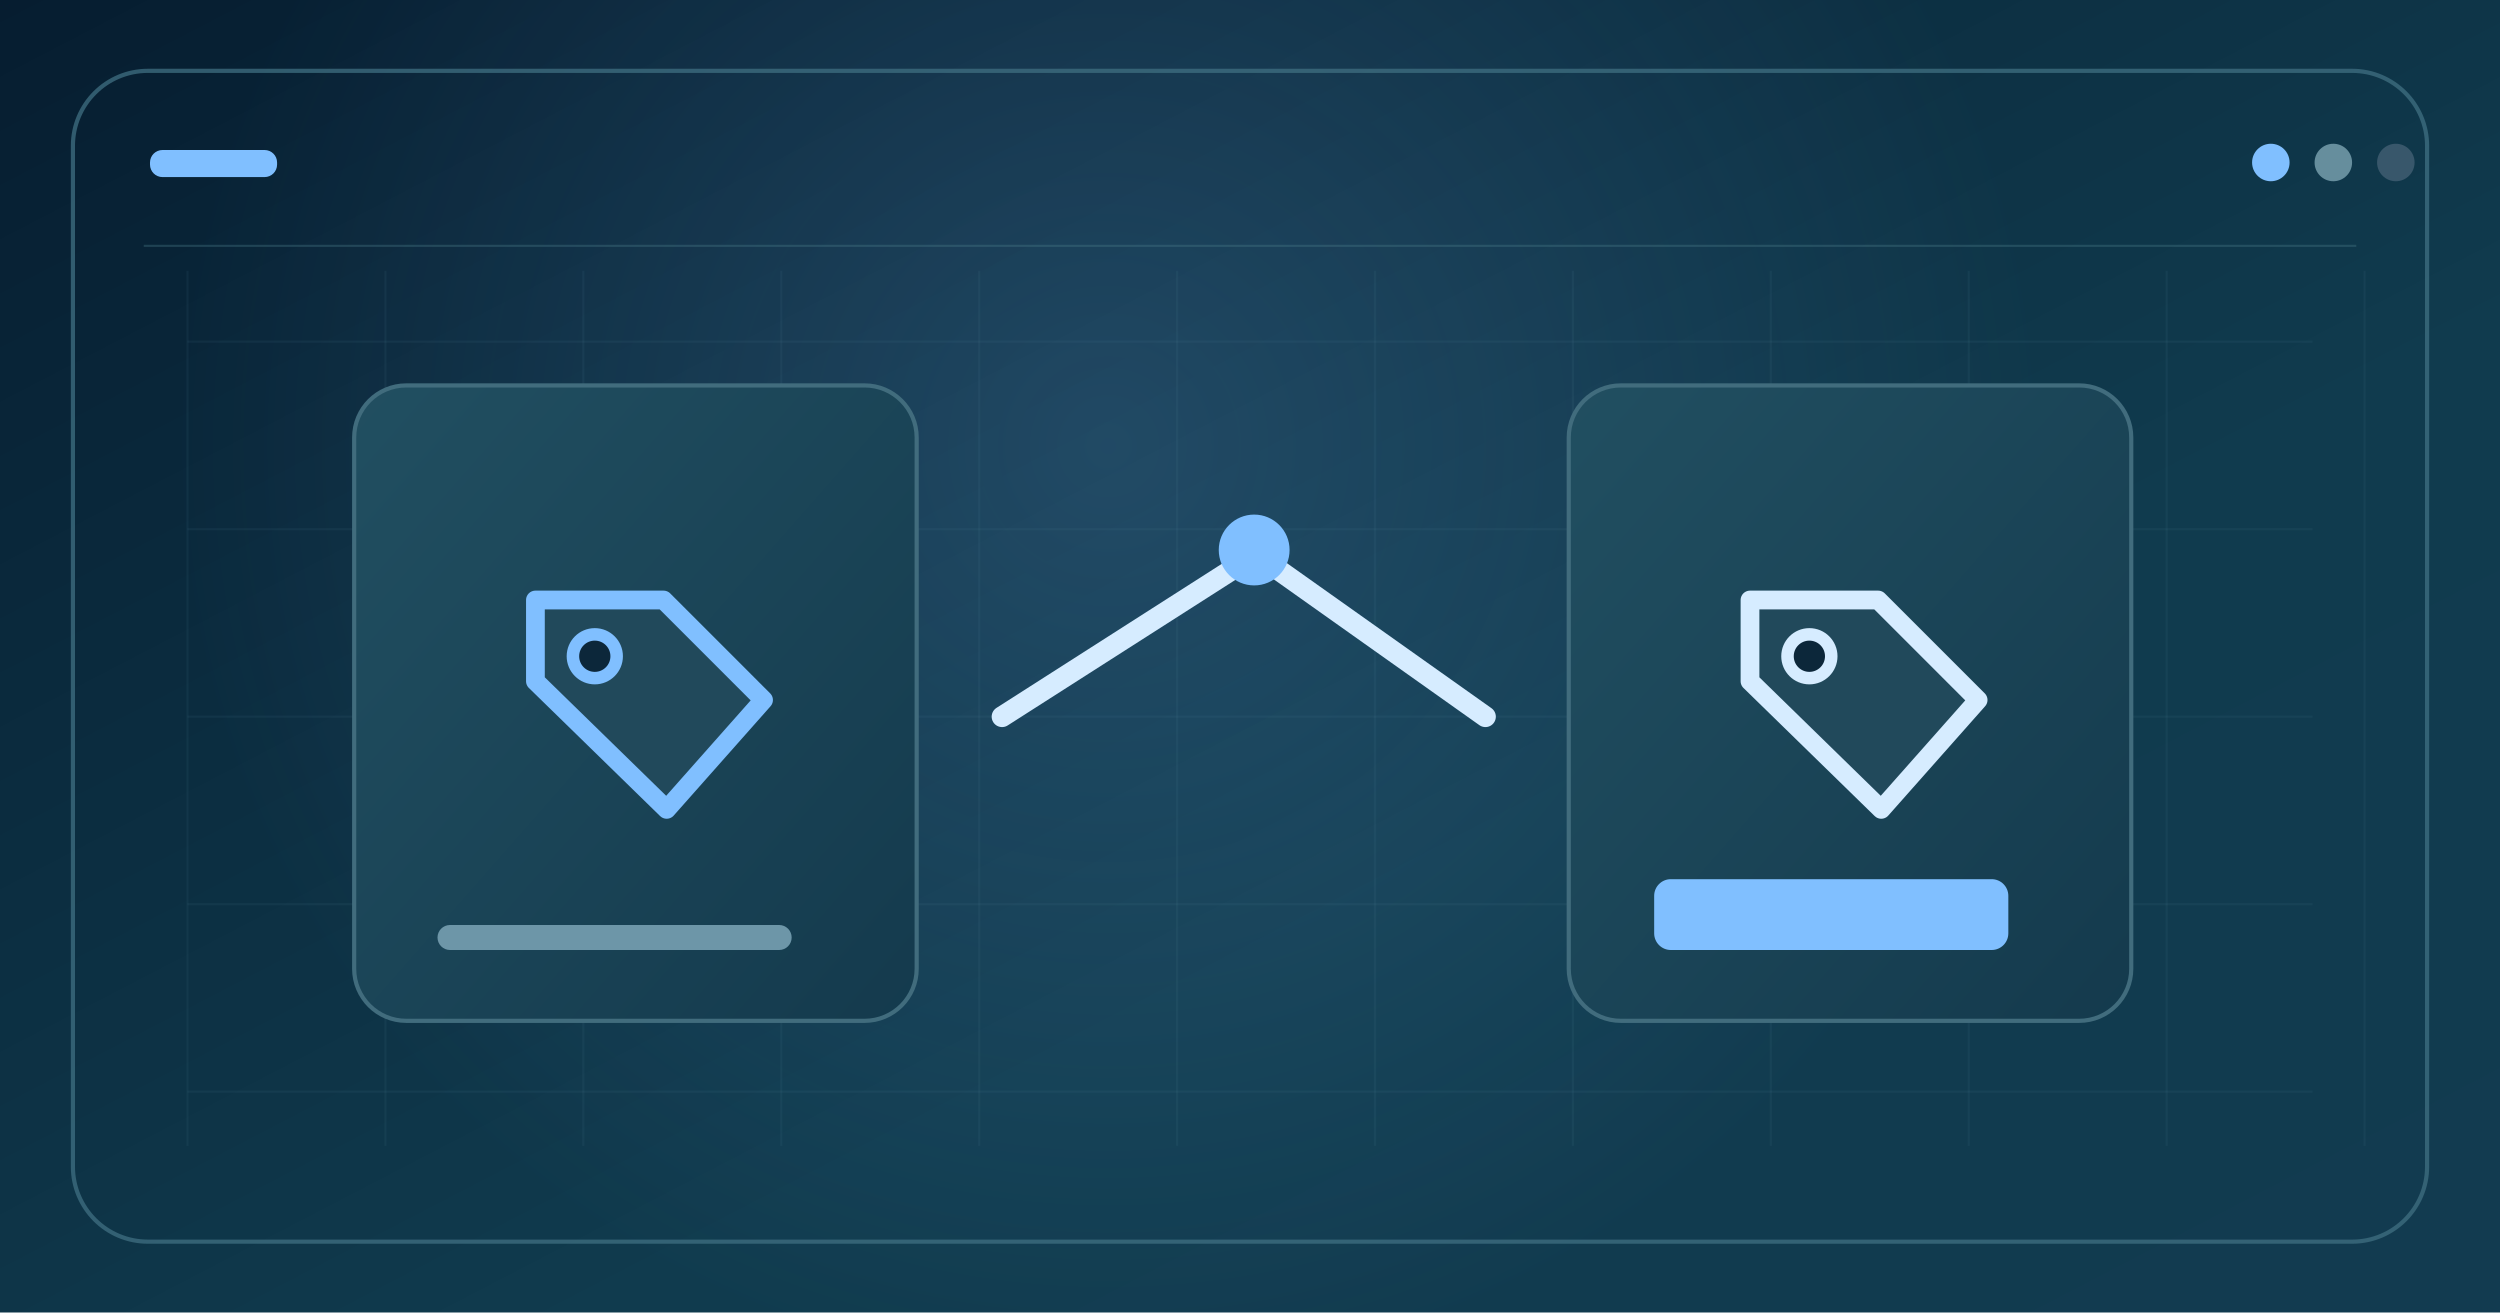
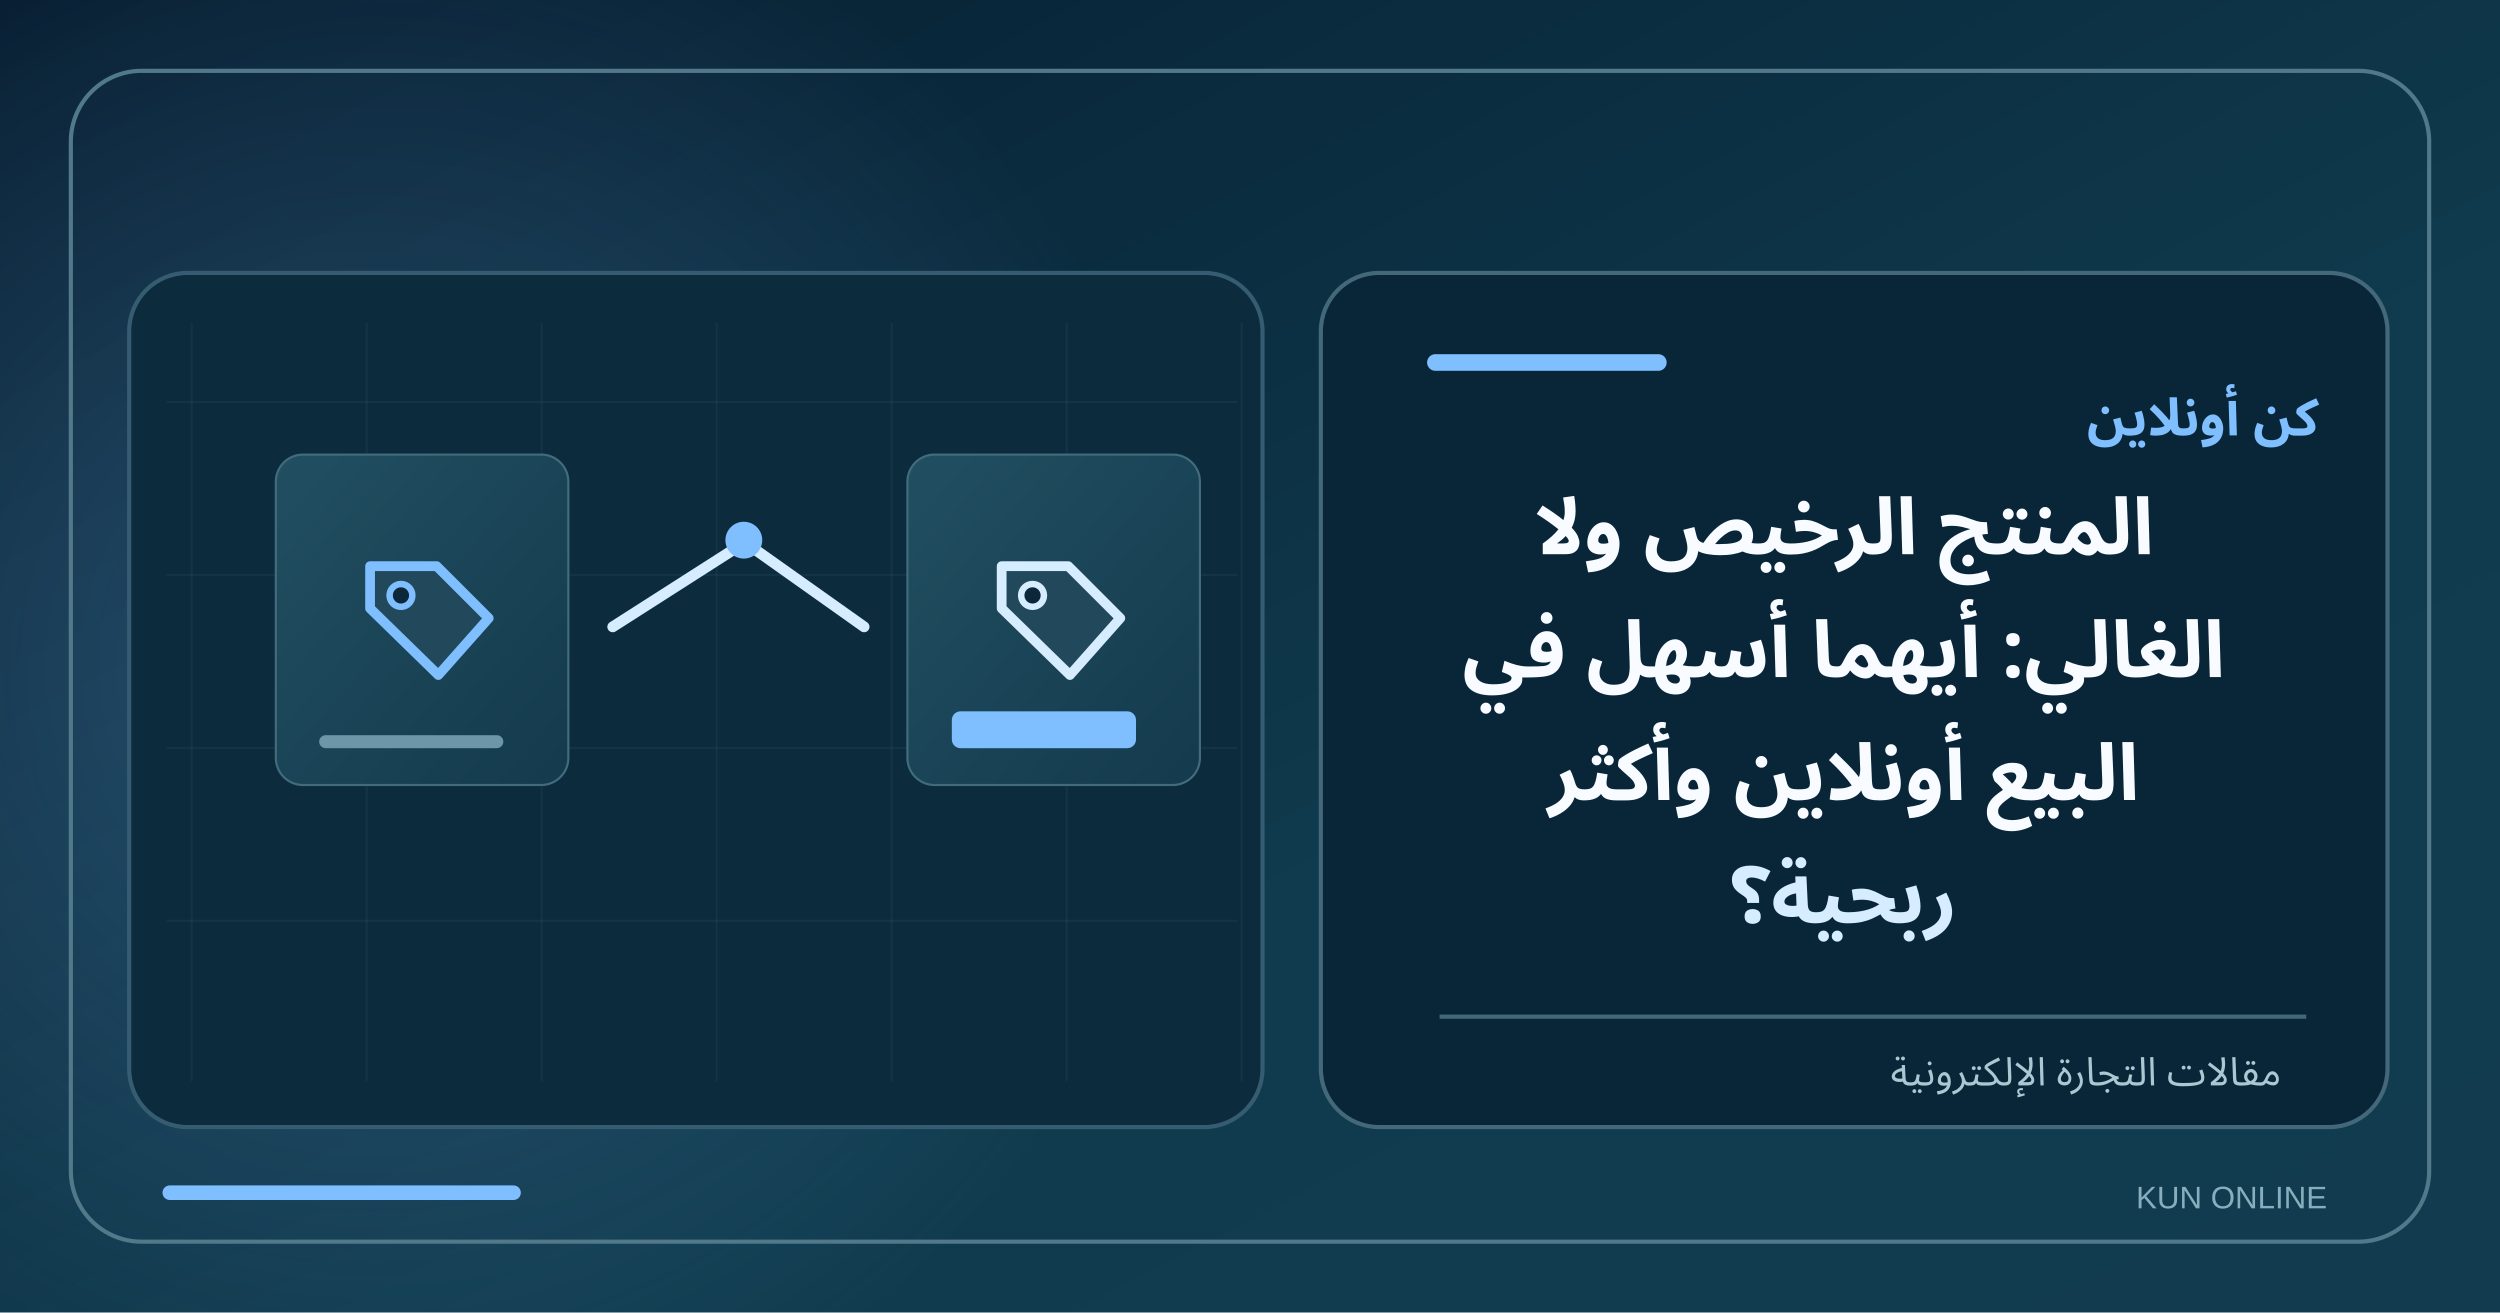
<svg xmlns="http://www.w3.org/2000/svg" width="1200" height="630" viewBox="0 0 1200 630" role="img" aria-labelledby="title desc">
  <defs>
    <linearGradient id="back" x1="0" y1="0" x2="1" y2="1">
      <stop stop-color="#061d30" />
      <stop offset=".62" stop-color="#103b4e" />
      <stop offset="1" stop-color="#123b50" />
    </linearGradient>
    <linearGradient id="glass" x1="0" y1="0" x2="1" y2="1">
      <stop stop-color="#214f61" />
      <stop offset="1" stop-color="#143a4d" />
    </linearGradient>
    <radialGradient id="bloom">
-       <stop stop-color="#80bfff" stop-opacity=".18" />
+       <stop stop-color="#80bfff" stop-opacity=".24" />
      <stop offset="1" stop-color="#80bfff" stop-opacity="0" />
    </radialGradient>
  </defs>
  <rect width="1200" height="630" fill="url(#back)" />
-   <circle cx="532" cy="214" r="450" fill="url(#bloom)" />
-   <rect x="35" y="34" width="1130" height="562" rx="36" fill="none" stroke="#3f6f81" stroke-width="2" opacity=".75" />
-   <path d="M69 118H1131" stroke="#4c7f8b" stroke-width="1" opacity=".34" />
-   <rect x="72" y="72" width="61" height="13" rx="6" fill="#80bfff" />
-   <circle cx="1090" cy="78" r="9" fill="#80bfff" />
-   <circle cx="1120" cy="78" r="9" fill="#668e9d" />
-   <circle cx="1150" cy="78" r="9" fill="#38576b" />
+   <circle cx="180" cy="320" r="390" fill="url(#bloom)" />
+   <rect x="34" y="34" width="1132" height="562" rx="34" fill="none" stroke="#51798a" stroke-width="2" />
+   <rect x="62" y="131" width="544" height="410" rx="28" fill="#0c2b3d" stroke="#365c71" stroke-width="2" />
  <g stroke="#508396" stroke-opacity=".10" stroke-width="1">
-     <path d="M90 130V550" />
-     <path d="M185 130V550" />
-     <path d="M280 130V550" />
-     <path d="M375 130V550" />
-     <path d="M470 130V550" />
-     <path d="M565 130V550" />
-     <path d="M660 130V550" />
-     <path d="M755 130V550" />
-     <path d="M850 130V550" />
-     <path d="M945 130V550" />
-     <path d="M1040 130V550" />
-     <path d="M1135 130V550" />
-     <path d="M90 164H1110" />
-     <path d="M90 254H1110" />
-     <path d="M90 344H1110" />
-     <path d="M90 434H1110" />
-     <path d="M90 524H1110" />
+     <path d="M92 155V519" />
+     <path d="M176 155V519" />
+     <path d="M260 155V519" />
+     <path d="M344 155V519" />
+     <path d="M428 155V519" />
+     <path d="M512 155V519" />
+     <path d="M596 155V519" />
+     <path d="M80 193H594" />
+     <path d="M80 276H594" />
+     <path d="M80 359H594" />
+     <path d="M80 442H594" />
  </g>
-   <rect x="170" y="185" width="270" height="305" rx="25" fill="url(#glass)" stroke="#416c7d" stroke-width="2" />
-   <g transform="translate(230 262.5) scale(1.5)">
-     <path d="M18 17H59L91 49L60 84L18 43Z" fill="#21495b" stroke="#80bfff" stroke-width="6" stroke-linecap="round" stroke-linejoin="round" />
-     <circle cx="37" cy="35" r="7" fill="#0c273a" stroke="#80bfff" stroke-width="4" />
+   <g id="topic-illustration" transform="translate(44 122) scale(.52)">
+     <rect x="170" y="185" width="270" height="305" rx="25" fill="url(#glass)" stroke="#416c7d" stroke-width="2" />
+     <g transform="translate(230 262.5) scale(1.5)">
+       <path d="M18 17H59L91 49L60 84L18 43Z" fill="#21495b" stroke="#80bfff" stroke-width="6" stroke-linecap="round" stroke-linejoin="round" />
+       <circle cx="37" cy="35" r="7" fill="#0c273a" stroke="#80bfff" stroke-width="4" />
+     </g>
+     <rect x="210" y="444" width="170" height="12" rx="6" fill="#6d96a8" stroke="none" stroke-width="0" />
+     <rect x="753" y="185" width="270" height="305" rx="25" fill="url(#glass)" stroke="#416c7d" stroke-width="2" />
+     <g transform="translate(813 262.5) scale(1.5)">
+       <path d="M18 17H59L91 49L60 84L18 43Z" fill="#21495b" stroke="#d6ecff" stroke-width="6" stroke-linecap="round" stroke-linejoin="round" />
+       <circle cx="37" cy="35" r="7" fill="#0c273a" stroke="#d6ecff" stroke-width="4" />
+     </g>
+     <rect x="794" y="422" width="170" height="34" rx="8" fill="#80bfff" stroke="none" stroke-width="0" />
+     <path d="M481 344L603 266L713 344" fill="none" stroke="#d6ecff" stroke-width="10" stroke-linecap="round" stroke-linejoin="round" />
+     <circle cx="602" cy="264" r="17" fill="#80bfff" stroke="none" stroke-width="0" />
  </g>
-   <rect x="210" y="444" width="170" height="12" rx="6" fill="#6d96a8" stroke="none" stroke-width="0" />
-   <rect x="753" y="185" width="270" height="305" rx="25" fill="url(#glass)" stroke="#416c7d" stroke-width="2" />
-   <g transform="translate(813 262.5) scale(1.5)">
-     <path d="M18 17H59L91 49L60 84L18 43Z" fill="#21495b" stroke="#d6ecff" stroke-width="6" stroke-linecap="round" stroke-linejoin="round" />
-     <circle cx="37" cy="35" r="7" fill="#0c273a" stroke="#d6ecff" stroke-width="4" />
+   <rect x="634" y="131" width="512" height="410" rx="28" fill="#092639" stroke="#436879" stroke-width="2" />
+   <rect x="685" y="170" width="115" height="8" rx="4" fill="#80bfff" />
+   <text x="1113" y="209" direction="rtl" text-anchor="start" font-family="Cairo,Tajawal,Noto Sans Arabic,Segoe UI,Arial,sans-serif" font-size="25" font-weight="700" fill="#80bfff">كن أونلاين</text>
+   <g id="article-title">
+     <text x="885" y="266" text-anchor="middle" direction="rtl" unicode-bidi="plaintext" font-family="Cairo,Tajawal,Noto Sans Arabic,Segoe UI,Arial,sans-serif" font-size="38" font-weight="700" letter-spacing="0" fill="#f8fbff">المنتج الرخيص ولا</text>
+     <text x="885" y="325" text-anchor="middle" direction="rtl" unicode-bidi="plaintext" font-family="Cairo,Tajawal,Noto Sans Arabic,Segoe UI,Arial,sans-serif" font-size="38" font-weight="700" letter-spacing="0" fill="#f8fbff">الغالي: أيهما أسهل في</text>
+     <text x="885" y="384" text-anchor="middle" direction="rtl" unicode-bidi="plaintext" font-family="Cairo,Tajawal,Noto Sans Arabic,Segoe UI,Arial,sans-serif" font-size="38" font-weight="700" letter-spacing="0" fill="#f8fbff">البيع أونلاين وأكثر</text>
+     <text x="885" y="443" text-anchor="middle" direction="rtl" unicode-bidi="plaintext" font-family="Cairo,Tajawal,Noto Sans Arabic,Segoe UI,Arial,sans-serif" font-size="38" font-weight="700" letter-spacing="0" fill="#d6ecff">ربحية؟</text>
  </g>
-   <rect x="794" y="422" width="170" height="34" rx="8" fill="#80bfff" stroke="none" stroke-width="0" />
-   <path d="M481 344L603 266L713 344" fill="none" stroke="#d6ecff" stroke-width="10" stroke-linecap="round" stroke-linejoin="round" />
-   <circle cx="602" cy="264" r="17" fill="#80bfff" stroke="none" stroke-width="0" />
+   <path d="M691 488H1107" stroke="#426979" stroke-width="2" />
+   <text x="1095" y="521" direction="rtl" text-anchor="start" font-family="Cairo,Tajawal,Noto Sans Arabic,Segoe UI,Arial,sans-serif" font-size="19" fill="#a9c8d2">مقالات التجارة الإلكترونية</text>
+   <rect x="78" y="569" width="172" height="7" rx="3.5" fill="#80bfff" />
+   <text x="1117" y="580" direction="rtl" text-anchor="start" font-family="Arial,sans-serif" font-size="15" fill="#87aebc">KUN ONLINE</text>
</svg>
